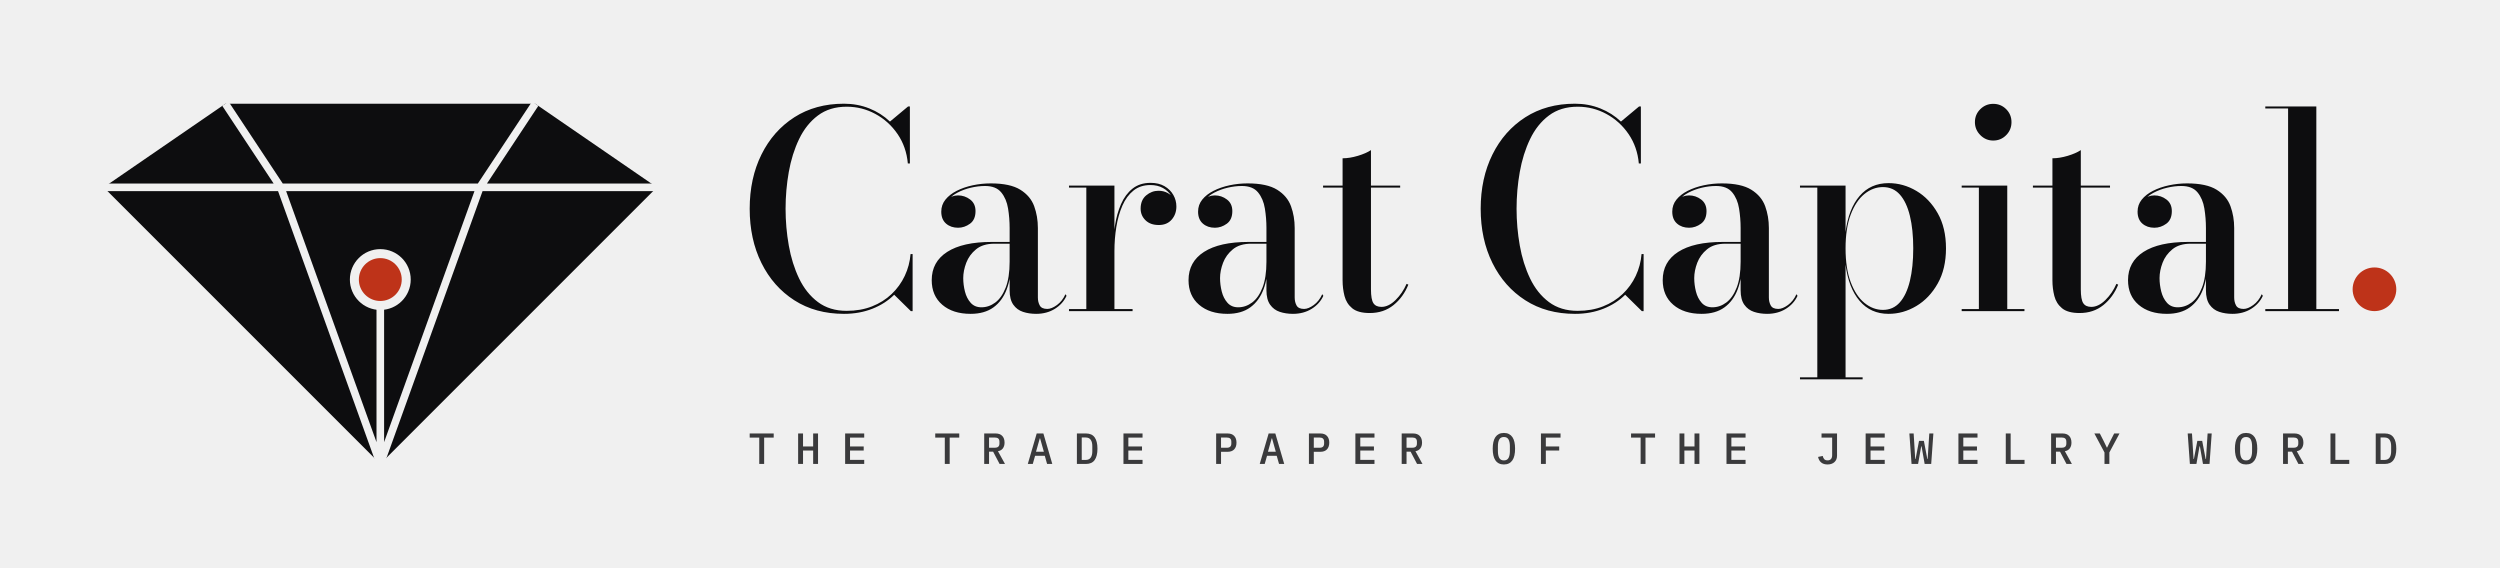
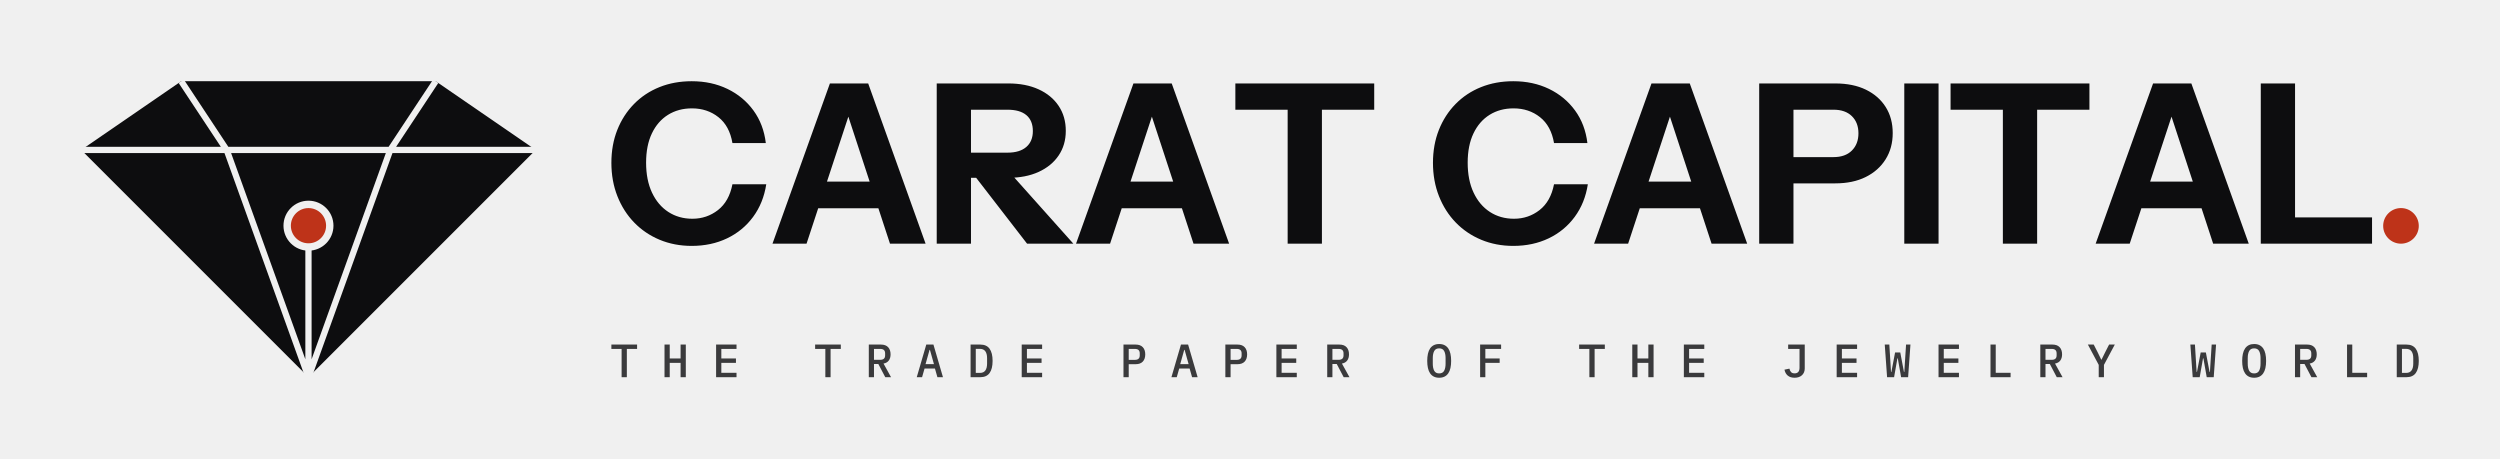
- <svg xmlns="http://www.w3.org/2000/svg" viewBox="0 0 1832.1 416">
+ <svg xmlns="http://www.w3.org/2000/svg" viewBox="0 0 2246.88 412">
  <defs>
    <mask id="k1" maskUnits="userSpaceOnUse" x="-510" y="-100" width="1020" height="720.96">
      <rect x="-510" y="-100" width="1020" height="720.96" fill="#fff" />
      <path d="M-424 120.96L424 120.96M-224 0L-144 120.96M224 0L144 120.96M-144 120.96L0 520.96M144 120.96L0 520.96M0 294.29L0 560.96" stroke="#000" stroke-width="11" />
      <circle cx="0" cy="254.29" r="44" fill="#000" />
    </mask>
  </defs>
-   <g transform="translate(278.7 76) scale(0.506755)">
+   <g transform="translate(277.24 73) scale(0.510594)">
    <g mask="url(#k1)">
      <path d="M-224 0L224 0L400 120.96L0 520.96L-400 120.96Z" fill="#0D0D0F" />
    </g>
    <circle cx="0" cy="254.29" r="31" fill="#BE3319" />
  </g>
-   <path fill="#0D0D0F" d="M618.50 230L618.50 230Q597.60 230 582.10 220.05Q566.60 210.10 558.00 192.70Q549.40 175.30 549.40 153L549.40 153Q549.40 130.70 558.00 113.30Q566.60 95.90 582.10 85.95Q597.60 76 618.50 76L618.50 76Q628.40 76 637.05 79.45Q645.70 82.90 652.20 89.10L652.20 89.10L665.50 78L666.80 78L666.80 119.80L665.30 119.80Q664.20 107.60 657.75 98.20Q651.30 88.80 641.50 83.50Q631.70 78.20 620.50 78.20L620.50 78.20Q608.00 78.20 599.40 84.65Q590.80 91.10 585.60 101.95Q580.40 112.80 578.05 126.05Q575.70 139.30 575.70 153L575.70 153Q575.70 166.60 578.05 179.90Q580.40 193.20 585.60 204.05Q590.80 214.90 599.40 221.35Q608.00 227.80 620.50 227.80L620.50 227.80Q630.70 227.80 639.00 224.55Q647.30 221.30 653.40 215.50Q659.50 209.70 663.05 202.15Q666.60 194.60 667.30 186.20L667.30 186.20L668.80 186.20L668.80 228L667.50 228L655.30 216Q648.80 222.50 639.35 226.25Q629.90 230 618.50 230ZM759.30 230L759.30 230Q754.10 230 749.70 228.55Q745.30 227.10 742.60 223.30Q739.90 219.50 739.90 212.70L739.90 212.70L739.90 167.10Q739.90 159.90 738.75 152.80Q737.60 145.70 733.75 141Q729.90 136.30 721.90 136.30L721.90 136.30Q716.80 136.30 711.50 137.55Q706.20 138.80 701.70 141.15Q697.20 143.50 694.40 147Q691.60 150.50 691.60 155.10L691.60 155.10L690.00 155.10Q690.00 149.70 693.70 146.45Q697.40 143.20 702.10 143.20L702.10 143.20Q707.00 143.20 710.95 146.20Q714.90 149.20 714.90 154.70L714.90 154.70Q714.90 161 710.85 163.95Q706.80 166.90 702.10 166.90L702.10 166.90Q696.80 166.90 693.30 163.85Q689.80 160.80 689.80 155.10L689.80 155.10Q689.80 150.10 692.85 146.30Q695.90 142.50 701.10 139.85Q706.30 137.20 712.80 135.80Q719.30 134.40 726.10 134.40L726.10 134.40Q740.30 134.40 747.75 139.05Q755.20 143.70 757.90 151.15Q760.60 158.60 760.60 167.10L760.60 167.10L760.60 218Q760.60 221.40 762.00 223.90Q763.40 226.40 767.50 226.40L767.50 226.40Q770.60 226.40 774.55 223.55Q778.50 220.70 780.80 215.60L780.80 215.60L781.60 216.80Q778.90 222.70 773.00 226.35Q767.10 230 759.30 230ZM711.30 230L711.30 230Q698.30 230 690.55 223.35Q682.80 216.70 682.80 205.30L682.80 205.30Q682.80 191.90 694.15 184.60Q705.50 177.30 726.80 177.30L726.80 177.30L749.20 177.30L749.20 178.60L728.70 178.60Q720.30 178.60 715.30 182.70Q710.30 186.80 708.10 192.60Q705.90 198.40 705.90 203.80L705.90 203.80Q705.90 208.70 707.15 213.65Q708.40 218.60 711.35 221.90Q714.30 225.20 719.20 225.20L719.20 225.20Q724.70 225.20 729.40 221.70Q734.10 218.20 737.00 210.80Q739.90 203.40 739.90 191.80L739.90 191.80L741.00 191.80Q741.00 203.30 737.80 211.90Q734.60 220.50 728.05 225.25Q721.50 230 711.30 230ZM816.70 184.10L815.70 184.10Q815.70 174.50 817.05 165.60Q818.40 156.70 821.55 149.55Q824.70 142.40 830.00 138.20Q835.30 134 843.20 134L843.20 134Q849.20 134 853.40 136.45Q857.60 138.90 859.85 142.85Q862.10 146.80 862.10 151.30L862.10 151.30Q862.10 157 858.65 160.95Q855.20 164.90 849.20 164.90L849.20 164.90Q843.00 164.90 839.45 161.40Q835.90 157.90 835.90 152.90L835.90 152.90Q835.90 146.60 839.95 143.20Q844.00 139.80 849.00 139.80L849.00 139.80Q852.70 139.80 855.65 141.40Q858.60 143 860.30 145.60Q862.00 148.20 862.00 151.30L862.00 151.30L860.50 151.30Q860.50 147.10 858.35 143.55Q856.20 140 852.30 137.80Q848.40 135.60 843.10 135.60L843.10 135.60Q835.70 135.60 830.65 139.65Q825.60 143.70 822.55 150.65Q819.50 157.60 818.10 166.25Q816.70 174.90 816.70 184.10L816.70 184.10ZM783.40 136L816.70 136L816.70 226.50L830.00 226.50L830.00 228L783.40 228L783.40 226.50L796.10 226.50L796.10 137.50L783.40 137.50L783.40 136ZM947.50 230L947.50 230Q942.30 230 937.90 228.55Q933.50 227.10 930.80 223.30Q928.10 219.50 928.10 212.70L928.10 212.70L928.10 167.10Q928.10 159.90 926.95 152.80Q925.80 145.70 921.95 141Q918.10 136.30 910.10 136.30L910.10 136.30Q905.00 136.30 899.70 137.55Q894.40 138.80 889.90 141.15Q885.40 143.50 882.60 147Q879.80 150.50 879.80 155.10L879.80 155.10L878.20 155.10Q878.20 149.70 881.90 146.45Q885.60 143.20 890.30 143.20L890.30 143.20Q895.20 143.20 899.15 146.20Q903.10 149.20 903.10 154.70L903.10 154.70Q903.10 161 899.05 163.95Q895.00 166.90 890.30 166.90L890.30 166.90Q885.00 166.90 881.50 163.85Q878.00 160.80 878.00 155.10L878.00 155.10Q878.00 150.10 881.05 146.30Q884.10 142.50 889.30 139.85Q894.50 137.20 901.00 135.80Q907.50 134.40 914.30 134.40L914.30 134.40Q928.50 134.40 935.95 139.05Q943.40 143.70 946.10 151.15Q948.80 158.60 948.80 167.10L948.80 167.10L948.80 218Q948.80 221.40 950.20 223.90Q951.60 226.40 955.70 226.40L955.70 226.40Q958.80 226.40 962.75 223.55Q966.70 220.70 969.00 215.60L969.00 215.60L969.80 216.80Q967.10 222.70 961.20 226.35Q955.30 230 947.50 230ZM899.50 230L899.50 230Q886.50 230 878.75 223.35Q871.00 216.70 871.00 205.30L871.00 205.30Q871.00 191.90 882.35 184.60Q893.70 177.30 915.00 177.30L915.00 177.30L937.40 177.30L937.40 178.60L916.90 178.60Q908.50 178.60 903.50 182.70Q898.50 186.80 896.30 192.60Q894.10 198.40 894.10 203.80L894.10 203.80Q894.10 208.70 895.35 213.65Q896.60 218.60 899.55 221.90Q902.50 225.20 907.40 225.20L907.40 225.20Q912.90 225.20 917.60 221.70Q922.30 218.20 925.20 210.80Q928.10 203.40 928.10 191.80L928.10 191.80L929.20 191.80Q929.20 203.30 926.00 211.90Q922.80 220.50 916.25 225.25Q909.70 230 899.50 230ZM1003.80 229.40L1003.80 229.40Q995.20 229.40 990.95 225.90Q986.70 222.40 985.30 216.90Q983.90 211.40 983.90 205.50L983.90 205.50L983.90 116Q989.10 116 995.10 114.20Q1001.10 112.40 1004.70 110L1004.70 110L1004.70 212Q1004.70 219.50 1006.50 222.20Q1008.30 224.90 1012.40 224.90L1012.40 224.90Q1017.60 224.90 1022.70 219.90Q1027.80 214.90 1030.80 208L1030.80 208L1032.10 208.60Q1028.40 217.80 1021.20 223.60Q1014.00 229.40 1003.80 229.40ZM1026.10 137.50L969.60 137.50L969.60 136L1026.10 136L1026.10 137.50ZM1154.20 230L1154.20 230Q1133.30 230 1117.80 220.05Q1102.30 210.10 1093.70 192.70Q1085.10 175.30 1085.10 153L1085.10 153Q1085.10 130.70 1093.70 113.30Q1102.30 95.90 1117.80 85.95Q1133.30 76 1154.20 76L1154.20 76Q1164.10 76 1172.75 79.45Q1181.40 82.90 1187.90 89.10L1187.90 89.10L1201.20 78L1202.50 78L1202.50 119.80L1201.00 119.80Q1199.90 107.60 1193.45 98.20Q1187.00 88.80 1177.20 83.50Q1167.40 78.20 1156.20 78.20L1156.20 78.20Q1143.70 78.20 1135.10 84.65Q1126.50 91.10 1121.30 101.95Q1116.10 112.80 1113.75 126.05Q1111.40 139.30 1111.40 153L1111.40 153Q1111.40 166.60 1113.75 179.90Q1116.10 193.20 1121.30 204.05Q1126.50 214.90 1135.10 221.35Q1143.70 227.80 1156.20 227.80L1156.20 227.80Q1166.40 227.80 1174.70 224.55Q1183.00 221.30 1189.10 215.50Q1195.20 209.70 1198.75 202.15Q1202.30 194.60 1203.00 186.20L1203.00 186.20L1204.50 186.20L1204.50 228L1203.20 228L1191.00 216Q1184.50 222.50 1175.05 226.25Q1165.60 230 1154.20 230ZM1295.00 230L1295.00 230Q1289.80 230 1285.40 228.55Q1281.00 227.10 1278.30 223.30Q1275.60 219.50 1275.60 212.70L1275.60 212.70L1275.60 167.10Q1275.60 159.90 1274.45 152.80Q1273.30 145.70 1269.45 141Q1265.60 136.30 1257.60 136.30L1257.60 136.30Q1252.50 136.30 1247.20 137.55Q1241.90 138.80 1237.40 141.15Q1232.90 143.50 1230.10 147Q1227.30 150.50 1227.30 155.10L1227.30 155.10L1225.70 155.10Q1225.70 149.70 1229.40 146.45Q1233.10 143.20 1237.80 143.20L1237.80 143.20Q1242.70 143.20 1246.65 146.20Q1250.60 149.20 1250.60 154.70L1250.60 154.70Q1250.60 161 1246.55 163.95Q1242.50 166.90 1237.80 166.90L1237.80 166.90Q1232.50 166.90 1229.00 163.85Q1225.50 160.80 1225.50 155.10L1225.50 155.10Q1225.50 150.10 1228.55 146.30Q1231.60 142.50 1236.80 139.85Q1242.00 137.20 1248.50 135.80Q1255.00 134.40 1261.80 134.40L1261.80 134.40Q1276.00 134.40 1283.45 139.05Q1290.90 143.70 1293.60 151.15Q1296.30 158.60 1296.30 167.10L1296.30 167.10L1296.30 218Q1296.30 221.40 1297.70 223.90Q1299.10 226.40 1303.20 226.40L1303.20 226.40Q1306.30 226.40 1310.25 223.55Q1314.20 220.70 1316.50 215.60L1316.50 215.60L1317.30 216.80Q1314.60 222.70 1308.70 226.35Q1302.80 230 1295.00 230ZM1247.00 230L1247.00 230Q1234.00 230 1226.25 223.35Q1218.50 216.70 1218.50 205.30L1218.50 205.30Q1218.50 191.90 1229.85 184.60Q1241.20 177.30 1262.50 177.30L1262.50 177.30L1284.90 177.30L1284.90 178.60L1264.40 178.60Q1256.00 178.60 1251.00 182.70Q1246.00 186.80 1243.80 192.60Q1241.60 198.40 1241.60 203.80L1241.60 203.80Q1241.60 208.70 1242.85 213.65Q1244.10 218.60 1247.05 221.90Q1250.00 225.20 1254.90 225.20L1254.90 225.20Q1260.40 225.20 1265.10 221.70Q1269.80 218.20 1272.70 210.80Q1275.60 203.40 1275.60 191.80L1275.60 191.80L1276.70 191.80Q1276.70 203.30 1273.50 211.90Q1270.30 220.50 1263.75 225.25Q1257.20 230 1247.00 230ZM1365.00 278L1319.10 278L1319.10 276.50L1331.80 276.50L1331.80 137.50L1319.10 137.50L1319.10 136L1352.50 136L1352.50 170.10Q1354.70 153 1362.80 143.60Q1370.90 134.20 1384.00 134.20L1384.00 134.20Q1394.80 134.20 1404.40 139.90Q1414.00 145.60 1420.05 156.30Q1426.10 167 1426.10 182L1426.10 182Q1426.10 197 1420.05 207.75Q1414.00 218.50 1404.40 224.25Q1394.80 230 1384.00 230L1384.00 230Q1370.90 230 1362.80 220.50Q1354.70 211 1352.50 193.90L1352.50 193.90L1352.50 276.50L1365.00 276.50L1365.00 278ZM1379.90 227.10L1379.90 227.10Q1387.40 227.10 1392.30 221.55Q1397.20 216 1399.65 205.85Q1402.10 195.70 1402.10 182L1402.10 182Q1402.10 168.30 1399.65 158.20Q1397.20 148.10 1392.30 142.60Q1387.40 137.10 1379.90 137.10L1379.90 137.10Q1372.60 137.10 1366.35 142.15Q1360.10 147.20 1356.30 157.20Q1352.50 167.20 1352.50 182L1352.50 182Q1352.50 196.80 1356.30 206.85Q1360.10 216.90 1366.35 222Q1372.60 227.10 1379.90 227.10ZM1460.70 103L1460.70 103Q1455.20 103 1451.25 99Q1447.30 95 1447.30 89.50L1447.30 89.50Q1447.30 83.90 1451.25 80Q1455.20 76.10 1460.70 76.10L1460.70 76.10Q1466.30 76.10 1470.20 80Q1474.10 83.90 1474.10 89.50L1474.10 89.50Q1474.10 95.10 1470.20 99.05Q1466.30 103 1460.70 103ZM1437.60 136L1471.00 136L1471.00 226.50L1483.60 226.50L1483.60 228L1437.60 228L1437.60 226.50L1450.20 226.50L1450.20 137.50L1437.60 137.50L1437.60 136ZM1524.00 229.40L1524.00 229.40Q1515.40 229.40 1511.15 225.90Q1506.90 222.40 1505.50 216.90Q1504.10 211.40 1504.10 205.50L1504.10 205.50L1504.10 116Q1509.30 116 1515.30 114.20Q1521.30 112.40 1524.90 110L1524.90 110L1524.90 212Q1524.90 219.50 1526.70 222.20Q1528.50 224.90 1532.60 224.90L1532.60 224.90Q1537.80 224.90 1542.90 219.90Q1548.00 214.90 1551.00 208L1551.00 208L1552.30 208.60Q1548.60 217.80 1541.40 223.60Q1534.20 229.40 1524.00 229.40ZM1546.30 137.50L1489.80 137.50L1489.80 136L1546.30 136L1546.30 137.50ZM1636.00 230L1636.00 230Q1630.80 230 1626.40 228.55Q1622.00 227.10 1619.30 223.30Q1616.60 219.50 1616.60 212.70L1616.60 212.70L1616.60 167.10Q1616.60 159.90 1615.45 152.80Q1614.30 145.70 1610.45 141Q1606.60 136.30 1598.60 136.30L1598.60 136.30Q1593.50 136.30 1588.20 137.55Q1582.90 138.80 1578.40 141.15Q1573.90 143.50 1571.10 147Q1568.30 150.50 1568.30 155.10L1568.30 155.10L1566.70 155.10Q1566.70 149.70 1570.40 146.45Q1574.10 143.20 1578.80 143.20L1578.80 143.20Q1583.70 143.20 1587.65 146.20Q1591.60 149.20 1591.60 154.70L1591.60 154.70Q1591.60 161 1587.55 163.95Q1583.50 166.90 1578.80 166.90L1578.80 166.90Q1573.50 166.90 1570.00 163.85Q1566.50 160.80 1566.50 155.10L1566.50 155.10Q1566.50 150.10 1569.55 146.30Q1572.60 142.50 1577.80 139.85Q1583.00 137.20 1589.50 135.80Q1596.00 134.40 1602.80 134.40L1602.80 134.40Q1617.00 134.40 1624.45 139.05Q1631.90 143.70 1634.60 151.15Q1637.30 158.60 1637.30 167.10L1637.30 167.10L1637.30 218Q1637.30 221.40 1638.70 223.90Q1640.10 226.40 1644.20 226.40L1644.20 226.40Q1647.30 226.40 1651.25 223.55Q1655.20 220.70 1657.50 215.60L1657.50 215.60L1658.30 216.80Q1655.60 222.70 1649.70 226.35Q1643.80 230 1636.00 230ZM1588.00 230L1588.00 230Q1575.00 230 1567.25 223.35Q1559.50 216.70 1559.50 205.30L1559.50 205.30Q1559.50 191.90 1570.85 184.60Q1582.20 177.30 1603.50 177.30L1603.50 177.30L1625.90 177.30L1625.90 178.60L1605.40 178.60Q1597.00 178.60 1592.00 182.70Q1587.00 186.80 1584.80 192.60Q1582.60 198.40 1582.60 203.80L1582.60 203.80Q1582.60 208.70 1583.85 213.65Q1585.10 218.60 1588.05 221.90Q1591.00 225.20 1595.90 225.20L1595.90 225.20Q1601.40 225.20 1606.10 221.70Q1610.80 218.20 1613.70 210.80Q1616.60 203.40 1616.60 191.80L1616.60 191.80L1617.70 191.80Q1617.70 203.30 1614.50 211.90Q1611.30 220.50 1604.75 225.25Q1598.20 230 1588.00 230ZM1660.10 78L1697.50 78L1697.50 226.50L1714.10 226.50L1714.10 228L1660.10 228L1660.10 226.50L1676.80 226.50L1676.80 79.50L1660.10 79.50L1660.10 78Z" />
-   <circle cx="1740.1" cy="212" r="16" fill="#BE3319" />
-   <path fill="#0D0D0F" opacity="0.8" d="M567.00 320.67L560.00 320.67L560.00 340L556.41 340L556.41 320.67L549.40 320.67L549.40 317.66L567.00 317.66L567.00 320.67ZM595.91 340L595.91 330.18L588.49 330.18L588.49 340L584.90 340L584.90 317.66L588.49 317.66L588.49 327.17L595.91 327.17L595.91 317.66L599.49 317.66L599.49 340L595.91 340ZM633.33 340L619.35 340L619.35 317.66L633.33 317.66L633.33 320.67L622.93 320.67L622.93 327.17L632.95 327.17L632.95 330.18L622.93 330.18L622.93 336.99L633.33 336.99L633.33 340ZM702.98 320.67L695.97 320.67L695.97 340L692.39 340L692.39 320.67L685.38 320.67L685.38 317.66L702.98 317.66L702.98 320.67ZM724.82 330.98L724.82 340L721.26 340L721.26 317.66L729.62 317.66Q732.82 317.66 734.50 319.46Q736.18 321.25 736.18 324.38L736.18 324.38Q736.18 326.94 734.93 328.61Q733.68 330.27 731.34 330.66L731.34 330.66L736.50 340L732.53 340L727.79 330.98L724.82 330.98ZM724.82 328.10L729.10 328.10Q732.43 328.10 732.43 325.06L732.43 325.06L732.43 323.68Q732.43 320.64 729.10 320.64L729.10 320.64L724.82 320.64L724.82 328.10ZM771.16 340L767.35 340L765.66 334.05L758.55 334.05L756.86 340L753.21 340L759.74 317.66L764.63 317.66L771.16 340ZM764.99 331.07L762.23 321.28L761.98 321.28L759.23 331.07L764.99 331.07ZM789.19 340L789.19 317.66L795.85 317.66Q800.13 317.66 802.20 320.51Q804.26 323.36 804.26 328.83L804.26 328.83Q804.26 334.30 802.20 337.15Q800.13 340 795.85 340L795.85 340L789.19 340ZM792.74 337.06L795.62 337.06Q798.09 337.06 799.29 335.41Q800.49 333.76 800.49 330.69L800.49 330.69L800.49 326.98Q800.49 323.90 799.29 322.26Q798.09 320.61 795.62 320.61L795.62 320.61L792.74 320.61L792.74 337.06ZM837.30 340L823.31 340L823.31 317.66L837.30 317.66L837.30 320.67L826.90 320.67L826.90 327.17L836.91 327.17L836.91 330.18L826.90 330.18L826.90 336.99L837.30 336.99L837.30 340ZM894.82 340L891.24 340L891.24 317.66L899.59 317.66Q902.79 317.66 904.47 319.46Q906.15 321.25 906.15 324.38L906.15 324.38Q906.15 327.52 904.47 329.31Q902.79 331.10 899.59 331.10L899.59 331.10L894.82 331.10L894.82 340ZM894.82 320.64L894.82 328.13L899.04 328.13Q902.37 328.13 902.37 325.06L902.37 325.06L902.37 323.68Q902.37 320.64 899.04 320.64L899.04 320.64L894.82 320.64ZM941.13 340L937.33 340L935.63 334.05L928.53 334.05L926.83 340L923.18 340L929.71 317.66L934.61 317.66L941.13 340ZM934.96 331.07L932.21 321.28L931.95 321.28L929.20 331.07L934.96 331.07ZM962.81 340L959.23 340L959.23 317.66L967.58 317.66Q970.78 317.66 972.46 319.46Q974.14 321.25 974.14 324.38L974.14 324.38Q974.14 327.52 972.46 329.31Q970.78 331.10 967.58 331.10L967.58 331.10L962.81 331.10L962.81 340ZM962.81 320.64L962.81 328.13L967.03 328.13Q970.36 328.13 970.36 325.06L970.36 325.06L970.36 323.68Q970.36 320.64 967.03 320.64L967.03 320.64L962.81 320.64ZM1007.27 340L993.28 340L993.28 317.66L1007.27 317.66L1007.27 320.67L996.87 320.67L996.87 327.17L1006.88 327.17L1006.88 330.18L996.87 330.18L996.87 336.99L1007.27 336.99L1007.27 340ZM1030.77 330.98L1030.77 340L1027.21 340L1027.21 317.66L1035.57 317.66Q1038.77 317.66 1040.45 319.46Q1042.13 321.25 1042.13 324.38L1042.13 324.38Q1042.13 326.94 1040.88 328.61Q1039.63 330.27 1037.29 330.66L1037.29 330.66L1042.45 340L1038.48 340L1033.74 330.98L1030.77 330.98ZM1030.77 328.10L1035.05 328.10Q1038.38 328.10 1038.38 325.06L1038.38 325.06L1038.38 323.68Q1038.38 320.64 1035.05 320.64L1035.05 320.64L1030.77 320.64L1030.77 328.10ZM1102.11 340.38L1102.11 340.38Q1100.00 340.38 1098.45 339.60Q1096.90 338.82 1095.89 337.34Q1094.88 335.87 1094.40 333.73Q1093.92 331.58 1093.92 328.83L1093.92 328.83Q1093.92 326.11 1094.40 323.95Q1094.88 321.79 1095.89 320.32Q1096.90 318.85 1098.45 318.06Q1100.00 317.28 1102.11 317.28L1102.11 317.28Q1104.23 317.28 1105.78 318.06Q1107.33 318.85 1108.34 320.32Q1109.35 321.79 1109.83 323.95Q1110.31 326.11 1110.31 328.83L1110.31 328.83Q1110.31 331.58 1109.83 333.73Q1109.35 335.87 1108.34 337.34Q1107.33 338.82 1105.78 339.60Q1104.23 340.38 1102.11 340.38ZM1102.11 337.41L1102.11 337.41Q1104.51 337.41 1105.51 335.60Q1106.50 333.79 1106.50 330.69L1106.50 330.69L1106.50 326.94Q1106.50 323.87 1105.51 322.06Q1104.51 320.26 1102.11 320.26L1102.11 320.26Q1099.71 320.26 1098.72 322.06Q1097.73 323.87 1097.73 326.94L1097.73 326.94L1097.73 330.72Q1097.73 333.79 1098.72 335.60Q1099.71 337.41 1102.11 337.41ZM1132.85 340L1129.26 340L1129.26 317.66L1143.63 317.66L1143.63 320.67L1132.85 320.67L1132.85 327.17L1142.64 327.17L1142.64 330.18L1132.85 330.18L1132.85 340ZM1212.90 320.67L1205.89 320.67L1205.89 340L1202.31 340L1202.31 320.67L1195.30 320.67L1195.30 317.66L1212.90 317.66L1212.90 320.67ZM1241.80 340L1241.80 330.18L1234.38 330.18L1234.38 340L1230.80 340L1230.80 317.66L1234.38 317.66L1234.38 327.17L1241.80 327.17L1241.80 317.66L1245.39 317.66L1245.39 340L1241.80 340ZM1279.22 340L1265.24 340L1265.24 317.66L1279.22 317.66L1279.22 320.67L1268.82 320.67L1268.82 327.17L1278.84 327.17L1278.84 330.18L1268.82 330.18L1268.82 336.99L1279.22 336.99L1279.22 340ZM1334.89 317.66L1346.25 317.66L1346.25 334.02Q1346.25 335.46 1345.76 336.64Q1345.26 337.82 1344.35 338.66Q1343.44 339.49 1342.16 339.94Q1340.88 340.38 1339.31 340.38L1339.31 340.38Q1336.36 340.38 1334.62 338.91Q1332.88 337.44 1332.36 334.85L1332.36 334.85L1335.76 334.14Q1336.04 335.52 1336.84 336.45Q1337.64 337.38 1339.34 337.38L1339.34 337.38Q1340.91 337.38 1341.79 336.43Q1342.67 335.49 1342.67 333.54L1342.67 333.54L1342.67 320.67L1334.89 320.67L1334.89 317.66ZM1381.21 340L1367.22 340L1367.22 317.66L1381.21 317.66L1381.21 320.67L1370.81 320.67L1370.81 327.17L1380.82 327.17L1380.82 330.18L1370.81 330.18L1370.81 336.99L1381.21 336.99L1381.21 340ZM1405.66 340L1400.86 340L1399.26 317.66L1402.40 317.66L1403.20 330.66L1403.55 336.38L1403.81 336.38L1406.34 323.07L1409.89 323.07L1412.42 336.38L1412.67 336.38L1413.02 330.66L1413.86 317.66L1416.86 317.66L1415.26 340L1410.46 340L1408.19 327.07L1407.94 327.07L1405.66 340ZM1449.19 340L1435.21 340L1435.21 317.66L1449.19 317.66L1449.19 320.67L1438.79 320.67L1438.79 327.17L1448.81 327.17L1448.81 330.18L1438.79 330.18L1438.79 336.99L1449.19 336.99L1449.19 340ZM1483.67 340L1469.91 340L1469.91 317.66L1473.49 317.66L1473.49 336.99L1483.67 336.99L1483.67 340ZM1506.69 330.98L1506.69 340L1503.14 340L1503.14 317.66L1511.49 317.66Q1514.69 317.66 1516.37 319.46Q1518.05 321.25 1518.05 324.38L1518.05 324.38Q1518.05 326.94 1516.80 328.61Q1515.55 330.27 1513.22 330.66L1513.22 330.66L1518.37 340L1514.40 340L1509.66 330.98L1506.69 330.98ZM1506.69 328.10L1510.98 328.10Q1514.30 328.10 1514.30 325.06L1514.30 325.06L1514.30 323.68Q1514.30 320.64 1510.98 320.64L1510.98 320.64L1506.69 320.64L1506.69 328.10ZM1545.83 340L1542.25 340L1542.25 331.58L1534.83 317.66L1538.83 317.66L1541.67 323.23L1543.98 328L1544.17 328L1546.51 323.23L1549.35 317.66L1553.26 317.66L1545.83 331.58L1545.83 340ZM1609.63 340L1604.83 340L1603.23 317.66L1606.37 317.66L1607.17 330.66L1607.52 336.38L1607.77 336.38L1610.30 323.07L1613.85 323.07L1616.38 336.38L1616.64 336.38L1616.99 330.66L1617.82 317.66L1620.83 317.66L1619.23 340L1614.43 340L1612.16 327.07L1611.90 327.07L1609.63 340ZM1646.03 340.38L1646.03 340.38Q1643.91 340.38 1642.36 339.60Q1640.81 338.82 1639.80 337.34Q1638.79 335.87 1638.31 333.73Q1637.83 331.58 1637.83 328.83L1637.83 328.83Q1637.83 326.11 1638.31 323.95Q1638.79 321.79 1639.80 320.32Q1640.81 318.85 1642.36 318.06Q1643.91 317.28 1646.03 317.28L1646.03 317.28Q1648.14 317.28 1649.69 318.06Q1651.24 318.85 1652.25 320.32Q1653.26 321.79 1653.74 323.95Q1654.22 326.11 1654.22 328.83L1654.22 328.83Q1654.22 331.58 1653.74 333.73Q1653.26 335.87 1652.25 337.34Q1651.24 338.82 1649.69 339.60Q1648.14 340.38 1646.03 340.38ZM1646.03 337.41L1646.03 337.41Q1648.43 337.41 1649.42 335.60Q1650.41 333.79 1650.41 330.69L1650.41 330.69L1650.41 326.94Q1650.41 323.87 1649.42 322.06Q1648.43 320.26 1646.03 320.26L1646.03 320.26Q1643.63 320.26 1642.63 322.06Q1641.64 323.87 1641.64 326.94L1641.64 326.94L1641.64 330.72Q1641.64 333.79 1642.63 335.60Q1643.63 337.41 1646.03 337.41ZM1676.66 330.98L1676.66 340L1673.11 340L1673.11 317.66L1681.46 317.66Q1684.66 317.66 1686.34 319.46Q1688.02 321.25 1688.02 324.38L1688.02 324.38Q1688.02 326.94 1686.77 328.61Q1685.52 330.27 1683.19 330.66L1683.19 330.66L1688.34 340L1684.37 340L1679.64 330.98L1676.66 330.98ZM1676.66 328.10L1680.95 328.10Q1684.28 328.10 1684.28 325.06L1684.28 325.06L1684.28 323.68Q1684.28 320.64 1680.95 320.64L1680.95 320.64L1676.66 320.64L1676.66 328.10ZM1721.63 340L1707.87 340L1707.87 317.66L1711.45 317.66L1711.45 336.99L1721.63 336.99L1721.63 340ZM1741.03 340L1741.03 317.66L1747.69 317.66Q1751.98 317.66 1754.04 320.51Q1756.10 323.36 1756.10 328.83L1756.10 328.83Q1756.10 334.30 1754.04 337.15Q1751.98 340 1747.69 340L1747.69 340L1741.03 340ZM1744.58 337.06L1747.46 337.06Q1749.93 337.06 1751.13 335.41Q1752.33 333.76 1752.33 330.69L1752.33 330.69L1752.33 326.98Q1752.33 323.90 1751.13 322.26Q1749.93 320.61 1747.46 320.61L1747.46 320.61L1744.58 320.61L1744.58 337.06Z" />
+   <path fill="#0D0D0F" d="M621.68 221L621.68 221Q606.08 221 592.88 215.50Q579.68 210 569.98 200Q560.28 190 554.88 176.30Q549.48 162.60 549.48 146.40L549.48 146.40Q549.48 130.20 554.78 116.80Q560.08 103.40 569.78 93.50Q579.48 83.60 592.68 78.30Q605.88 73 621.68 73L621.68 73Q639.48 73 653.78 79.90Q668.08 86.80 677.18 99.30Q686.28 111.80 688.28 128.60L688.28 128.60L658.28 128.60Q655.68 113.20 645.68 105.30Q635.68 97.40 621.88 97.40L621.88 97.40Q609.68 97.40 600.38 103.20Q591.08 109 585.88 119.90Q580.68 130.80 580.68 146.20L580.68 146.20Q580.68 161.80 585.98 173.10Q591.28 184.40 600.68 190.50Q610.08 196.60 622.28 196.60L622.28 196.60Q635.28 196.60 645.28 188.80Q655.28 181 658.28 165.60L658.28 165.60L688.68 165.60Q686.08 182.40 676.88 194.90Q667.68 207.40 653.48 214.20Q639.28 221 621.68 221ZM724.88 219L694.28 219L745.88 75L772.28 75L724.88 219ZM831.88 219L799.88 219L752.68 75L780.28 75L831.88 219ZM721.48 187.20L721.48 163.20L802.28 163.20L802.28 187.20L721.48 187.20ZM872.68 219L841.88 219L841.88 75L906.28 75Q921.88 75 933.48 80.30Q945.08 85.60 951.48 95.20Q957.88 104.80 957.88 117.60L957.88 117.60Q957.88 130.20 951.48 139.70Q945.08 149.20 933.48 154.50Q921.88 159.80 906.28 159.80L906.28 159.80L866.28 159.80L866.28 137.20L905.48 137.20Q916.48 137.20 922.38 132.10Q928.28 127 928.28 117.80L928.28 117.80Q928.28 108.40 922.48 103.50Q916.68 98.60 905.48 98.60L905.48 98.60L872.68 98.60L872.68 219ZM964.68 219L923.08 219L865.28 144.20L897.88 144.20L964.68 219ZM997.68 219L967.08 219L1018.68 75L1045.08 75L997.68 219ZM1104.68 219L1072.68 219L1025.48 75L1053.08 75L1104.68 219ZM994.28 187.20L994.28 163.20L1075.08 163.20L1075.08 187.20L994.28 187.20ZM1188.08 219L1157.28 219L1157.28 98.60L1110.28 98.60L1110.28 75L1235.08 75L1235.08 98.60L1188.08 98.60L1188.08 219ZM1360.08 221L1360.08 221Q1344.48 221 1331.28 215.50Q1318.08 210 1308.38 200Q1298.68 190 1293.28 176.30Q1287.88 162.60 1287.88 146.40L1287.88 146.40Q1287.88 130.20 1293.18 116.80Q1298.48 103.40 1308.18 93.50Q1317.88 83.60 1331.08 78.30Q1344.28 73 1360.08 73L1360.08 73Q1377.88 73 1392.18 79.90Q1406.48 86.80 1415.58 99.30Q1424.68 111.80 1426.68 128.60L1426.68 128.60L1396.68 128.60Q1394.08 113.20 1384.08 105.30Q1374.08 97.40 1360.28 97.40L1360.28 97.40Q1348.08 97.40 1338.78 103.20Q1329.48 109 1324.28 119.90Q1319.08 130.80 1319.08 146.20L1319.08 146.20Q1319.08 161.80 1324.38 173.10Q1329.68 184.40 1339.08 190.50Q1348.48 196.60 1360.68 196.60L1360.68 196.60Q1373.68 196.60 1383.68 188.80Q1393.68 181 1396.68 165.60L1396.68 165.60L1427.08 165.60Q1424.48 182.40 1415.28 194.90Q1406.08 207.40 1391.88 214.20Q1377.68 221 1360.08 221ZM1463.28 219L1432.68 219L1484.28 75L1510.68 75L1463.28 219ZM1570.28 219L1538.28 219L1491.08 75L1518.68 75L1570.28 219ZM1459.88 187.20L1459.88 163.20L1540.68 163.20L1540.68 187.20L1459.88 187.20ZM1611.88 219L1581.08 219L1581.08 75L1649.48 75Q1665.48 75 1676.98 80.60Q1688.48 86.20 1694.78 96.20Q1701.08 106.20 1701.08 119.60L1701.08 119.60Q1701.08 133 1694.68 143.20Q1688.28 153.40 1676.78 159.10Q1665.28 164.80 1649.48 164.80L1649.48 164.80L1605.48 164.80L1605.48 141.20L1647.88 141.20Q1658.48 141.20 1664.38 135.30Q1670.28 129.40 1670.28 119.80L1670.28 119.80Q1670.28 110.20 1664.38 104.40Q1658.48 98.60 1647.88 98.60L1647.88 98.60L1611.88 98.60L1611.88 219ZM1742.28 219L1711.48 219L1711.48 75L1742.28 75L1742.28 219ZM1830.88 219L1800.08 219L1800.08 98.60L1753.08 98.60L1753.08 75L1877.88 75L1877.88 98.60L1830.88 98.60L1830.88 219ZM1914.08 219L1883.48 219L1935.08 75L1961.48 75L1914.08 219ZM2021.08 219L1989.08 219L1941.88 75L1969.48 75L2021.08 219ZM1910.68 187.20L1910.68 163.20L1991.48 163.20L1991.48 187.20L1910.68 187.20ZM2062.68 219L2031.88 219L2031.88 75L2062.68 75L2062.68 219ZM2131.88 219L2046.28 219L2046.28 195.40L2131.88 195.40L2131.88 219Z" />
+   <circle cx="2157.88" cy="203" r="16" fill="#BE3319" />
+   <path fill="#0D0D0F" opacity="0.8" d="M572.58 313.63L563.38 313.63L563.38 339L558.67 339L558.67 313.63L549.48 313.63L549.48 309.68L572.58 309.68L572.58 313.63ZM611.68 339L611.68 326.11L601.93 326.11L601.93 339L597.23 339L597.23 309.68L601.93 309.68L601.93 322.16L611.68 322.16L611.68 309.68L616.38 309.68L616.38 339L611.68 339ZM661.95 339L643.59 339L643.59 309.68L661.95 309.68L661.95 313.63L648.30 313.63L648.30 322.16L661.44 322.16L661.44 326.11L648.30 326.11L648.30 335.05L661.95 335.05L661.95 339ZM755.69 313.63L746.49 313.63L746.49 339L741.78 339L741.78 313.63L732.59 313.63L732.59 309.68L755.69 309.68L755.69 313.63ZM785.50 327.16L785.50 339L780.84 339L780.84 309.68L791.80 309.68Q796.00 309.68 798.21 312.04Q800.41 314.39 800.41 318.50L800.41 318.50Q800.41 321.86 798.78 324.05Q797.14 326.23 794.07 326.74L794.07 326.74L800.83 339L795.63 339L789.41 327.16L785.50 327.16ZM785.50 323.38L791.13 323.38Q795.50 323.38 795.50 319.39L795.50 319.39L795.50 317.58Q795.50 313.59 791.13 313.59L791.13 313.59L785.50 313.59L785.50 323.38ZM847.49 339L842.50 339L840.27 331.19L830.95 331.19L828.72 339L823.93 339L832.50 309.68L838.93 309.68L847.49 339ZM839.39 327.28L835.78 314.43L835.44 314.43L831.83 327.28L839.39 327.28ZM872.31 339L872.31 309.68L881.05 309.68Q886.68 309.68 889.39 313.42Q892.10 317.16 892.10 324.34L892.10 324.34Q892.10 331.52 889.39 335.26Q886.68 339 881.05 339L881.05 339L872.31 339ZM876.98 335.14L880.76 335.14Q883.99 335.14 885.57 332.97Q887.14 330.81 887.14 326.78L887.14 326.78L887.14 321.91Q887.14 317.87 885.57 315.71Q883.99 313.55 880.76 313.55L880.76 313.55L876.98 313.55L876.98 335.14ZM936.61 339L918.26 339L918.26 309.68L936.61 309.68L936.61 313.63L922.96 313.63L922.96 322.16L936.11 322.16L936.11 326.11L922.96 326.11L922.96 335.05L936.61 335.05L936.61 339ZM1014.44 339L1009.73 339L1009.73 309.68L1020.69 309.68Q1024.89 309.68 1027.10 312.04Q1029.30 314.39 1029.30 318.50L1029.30 318.50Q1029.30 322.62 1027.10 324.97Q1024.89 327.32 1020.69 327.32L1020.69 327.32L1014.44 327.32L1014.44 339ZM1014.44 313.59L1014.44 323.42L1019.98 323.42Q1024.35 323.42 1024.35 319.39L1024.35 319.39L1024.35 317.58Q1024.35 313.59 1019.98 313.59L1019.98 313.59L1014.44 313.59ZM1076.38 339L1071.39 339L1069.16 331.19L1059.84 331.19L1057.61 339L1052.82 339L1061.39 309.68L1067.82 309.68L1076.38 339ZM1068.28 327.28L1064.67 314.43L1064.33 314.43L1060.72 327.28L1068.28 327.28ZM1105.99 339L1101.29 339L1101.29 309.68L1112.25 309.68Q1116.45 309.68 1118.65 312.04Q1120.86 314.39 1120.86 318.50L1120.86 318.50Q1120.86 322.62 1118.65 324.97Q1116.45 327.32 1112.25 327.32L1112.25 327.32L1105.99 327.32L1105.99 339ZM1105.99 313.59L1105.99 323.42L1111.54 323.42Q1115.90 323.42 1115.90 319.39L1115.90 319.39L1115.90 317.58Q1115.90 313.59 1111.54 313.59L1111.54 313.59L1105.99 313.59ZM1165.50 339L1147.15 339L1147.15 309.68L1165.50 309.68L1165.50 313.63L1151.85 313.63L1151.85 322.16L1165.00 322.16L1165.00 326.11L1151.85 326.11L1151.85 335.05L1165.50 335.05L1165.50 339ZM1197.51 327.16L1197.51 339L1192.84 339L1192.84 309.68L1203.81 309.68Q1208.01 309.68 1210.21 312.04Q1212.42 314.39 1212.42 318.50L1212.42 318.50Q1212.42 321.86 1210.78 324.05Q1209.14 326.23 1206.07 326.74L1206.07 326.74L1212.84 339L1207.63 339L1201.41 327.16L1197.51 327.16ZM1197.51 323.38L1203.13 323.38Q1207.50 323.38 1207.50 319.39L1207.50 319.39L1207.50 317.58Q1207.50 313.59 1203.13 313.59L1203.13 313.59L1197.51 313.59L1197.51 323.38ZM1293.47 339.50L1293.47 339.50Q1290.70 339.50 1288.66 338.48Q1286.62 337.45 1285.30 335.51Q1283.98 333.58 1283.35 330.77Q1282.72 327.95 1282.72 324.34L1282.72 324.34Q1282.72 320.77 1283.35 317.94Q1283.98 315.10 1285.30 313.17Q1286.62 311.24 1288.66 310.21Q1290.70 309.18 1293.47 309.18L1293.47 309.18Q1296.24 309.18 1298.28 310.21Q1300.32 311.24 1301.64 313.17Q1302.96 315.10 1303.59 317.94Q1304.22 320.77 1304.22 324.34L1304.22 324.34Q1304.22 327.95 1303.59 330.77Q1302.96 333.58 1301.64 335.51Q1300.32 337.45 1298.28 338.48Q1296.24 339.50 1293.47 339.50ZM1293.47 335.60L1293.47 335.60Q1296.62 335.60 1297.92 333.23Q1299.22 330.85 1299.22 326.78L1299.22 326.78L1299.22 321.86Q1299.22 317.83 1297.92 315.46Q1296.62 313.09 1293.47 313.09L1293.47 313.09Q1290.32 313.09 1289.02 315.46Q1287.72 317.83 1287.72 321.86L1287.72 321.86L1287.72 326.82Q1287.72 330.85 1289.02 333.23Q1290.32 335.60 1293.47 335.60ZM1334.96 339L1330.26 339L1330.26 309.68L1349.12 309.68L1349.12 313.63L1334.96 313.63L1334.96 322.16L1347.82 322.16L1347.82 326.11L1334.96 326.11L1334.96 339ZM1442.35 313.63L1433.16 313.63L1433.16 339L1428.45 339L1428.45 313.63L1419.25 313.63L1419.25 309.68L1442.35 309.68L1442.35 313.63ZM1481.45 339L1481.45 326.11L1471.71 326.11L1471.71 339L1467.01 339L1467.01 309.68L1471.71 309.68L1471.71 322.16L1481.45 322.16L1481.45 309.68L1486.16 309.68L1486.16 339L1481.45 339ZM1531.73 339L1513.37 339L1513.37 309.68L1531.73 309.68L1531.73 313.63L1518.08 313.63L1518.08 322.16L1531.22 322.16L1531.22 326.11L1518.08 326.11L1518.08 335.05L1531.73 335.05L1531.73 339ZM1607.11 309.68L1622.02 309.68L1622.02 331.15Q1622.02 333.04 1621.37 334.59Q1620.72 336.14 1619.52 337.24Q1618.33 338.33 1616.65 338.92Q1614.97 339.50 1612.91 339.50L1612.91 339.50Q1609.04 339.50 1606.75 337.57Q1604.47 335.64 1603.79 332.24L1603.79 332.24L1608.25 331.31Q1608.62 333.12 1609.67 334.34Q1610.72 335.56 1612.95 335.56L1612.95 335.56Q1615.01 335.56 1616.16 334.32Q1617.32 333.08 1617.32 330.52L1617.32 330.52L1617.32 313.63L1607.11 313.63L1607.11 309.68ZM1669.06 339L1650.71 339L1650.71 309.68L1669.06 309.68L1669.06 313.63L1655.41 313.63L1655.41 322.16L1668.56 322.16L1668.56 326.11L1655.41 326.11L1655.41 335.05L1669.06 335.05L1669.06 339ZM1702.32 339L1696.02 339L1693.92 309.68L1698.04 309.68L1699.09 326.74L1699.55 334.25L1699.89 334.25L1703.20 316.78L1707.87 316.78L1711.18 334.25L1711.52 334.25L1711.98 326.74L1713.07 309.68L1717.02 309.68L1714.92 339L1708.62 339L1705.64 322.03L1705.30 322.03L1702.32 339ZM1760.62 339L1742.26 339L1742.26 309.68L1760.62 309.68L1760.62 313.63L1746.97 313.63L1746.97 322.16L1760.11 322.16L1760.11 326.11L1746.97 326.11L1746.97 335.05L1760.62 335.05L1760.62 339ZM1807.02 339L1788.96 339L1788.96 309.68L1793.67 309.68L1793.67 335.05L1807.02 335.05L1807.02 339ZM1838.39 327.16L1838.39 339L1833.73 339L1833.73 309.68L1844.69 309.68Q1848.89 309.68 1851.10 312.04Q1853.30 314.39 1853.30 318.50L1853.30 318.50Q1853.30 321.86 1851.67 324.05Q1850.03 326.23 1846.96 326.74L1846.96 326.74L1853.72 339L1848.52 339L1842.30 327.16L1838.39 327.16ZM1838.39 323.38L1844.02 323.38Q1848.39 323.38 1848.39 319.39L1848.39 319.39L1848.39 317.58Q1848.39 313.59 1844.02 313.59L1844.02 313.59L1838.39 313.59L1838.39 323.38ZM1890.93 339L1886.23 339L1886.23 327.95L1876.49 309.68L1881.74 309.68L1885.47 316.99L1888.50 323.25L1888.75 323.25L1891.82 316.99L1895.55 309.68L1900.68 309.68L1890.93 327.95L1890.93 339ZM1976.99 339L1970.69 339L1968.59 309.68L1972.70 309.68L1973.75 326.74L1974.22 334.25L1974.55 334.25L1977.87 316.78L1982.53 316.78L1985.85 334.25L1986.19 334.25L1986.65 326.74L1987.74 309.68L1991.69 309.68L1989.59 339L1983.29 339L1980.31 322.03L1979.97 322.03L1976.99 339ZM2025.92 339.50L2025.92 339.50Q2023.14 339.50 2021.11 338.48Q2019.07 337.45 2017.75 335.51Q2016.42 333.58 2015.79 330.77Q2015.16 327.95 2015.16 324.34L2015.16 324.34Q2015.16 320.77 2015.79 317.94Q2016.42 315.10 2017.75 313.17Q2019.07 311.24 2021.11 310.21Q2023.14 309.18 2025.92 309.18L2025.92 309.18Q2028.69 309.18 2030.73 310.21Q2032.76 311.24 2034.09 313.17Q2035.41 315.10 2036.04 317.94Q2036.67 320.77 2036.67 324.34L2036.67 324.34Q2036.67 327.95 2036.04 330.77Q2035.41 333.58 2034.09 335.51Q2032.76 337.45 2030.73 338.48Q2028.69 339.50 2025.92 339.50ZM2025.92 335.60L2025.92 335.60Q2029.07 335.60 2030.37 333.23Q2031.67 330.85 2031.67 326.78L2031.67 326.78L2031.67 321.86Q2031.67 317.83 2030.37 315.46Q2029.07 313.09 2025.92 313.09L2025.92 313.09Q2022.77 313.09 2021.46 315.46Q2020.16 317.83 2020.16 321.86L2020.16 321.86L2020.16 326.82Q2020.16 330.85 2021.46 333.23Q2022.77 335.60 2025.92 335.60ZM2067.28 327.16L2067.28 339L2062.62 339L2062.62 309.68L2073.58 309.68Q2077.78 309.68 2079.99 312.04Q2082.19 314.39 2082.19 318.50L2082.19 318.50Q2082.19 321.86 2080.56 324.05Q2078.92 326.23 2075.85 326.74L2075.85 326.74L2082.61 339L2077.41 339L2071.19 327.16L2067.28 327.16ZM2067.28 323.38L2072.91 323.38Q2077.28 323.38 2077.28 319.39L2077.28 319.39L2077.28 317.58Q2077.28 313.59 2072.91 313.59L2072.91 313.59L2067.28 313.59L2067.28 323.38ZM2127.47 339L2109.41 339L2109.41 309.68L2114.11 309.68L2114.11 335.05L2127.47 335.05L2127.47 339ZM2154.09 339L2154.09 309.68L2162.83 309.68Q2168.46 309.68 2171.17 313.42Q2173.88 317.16 2173.88 324.34L2173.88 324.34Q2173.88 331.52 2171.17 335.26Q2168.46 339 2162.83 339L2162.83 339L2154.09 339ZM2158.76 335.14L2162.54 335.14Q2165.77 335.14 2167.34 332.97Q2168.92 330.81 2168.92 326.78L2168.92 326.78L2168.92 321.91Q2168.92 317.87 2167.34 315.71Q2165.77 313.55 2162.54 313.55L2162.54 313.55L2158.76 313.55L2158.76 335.14Z" />
</svg>
